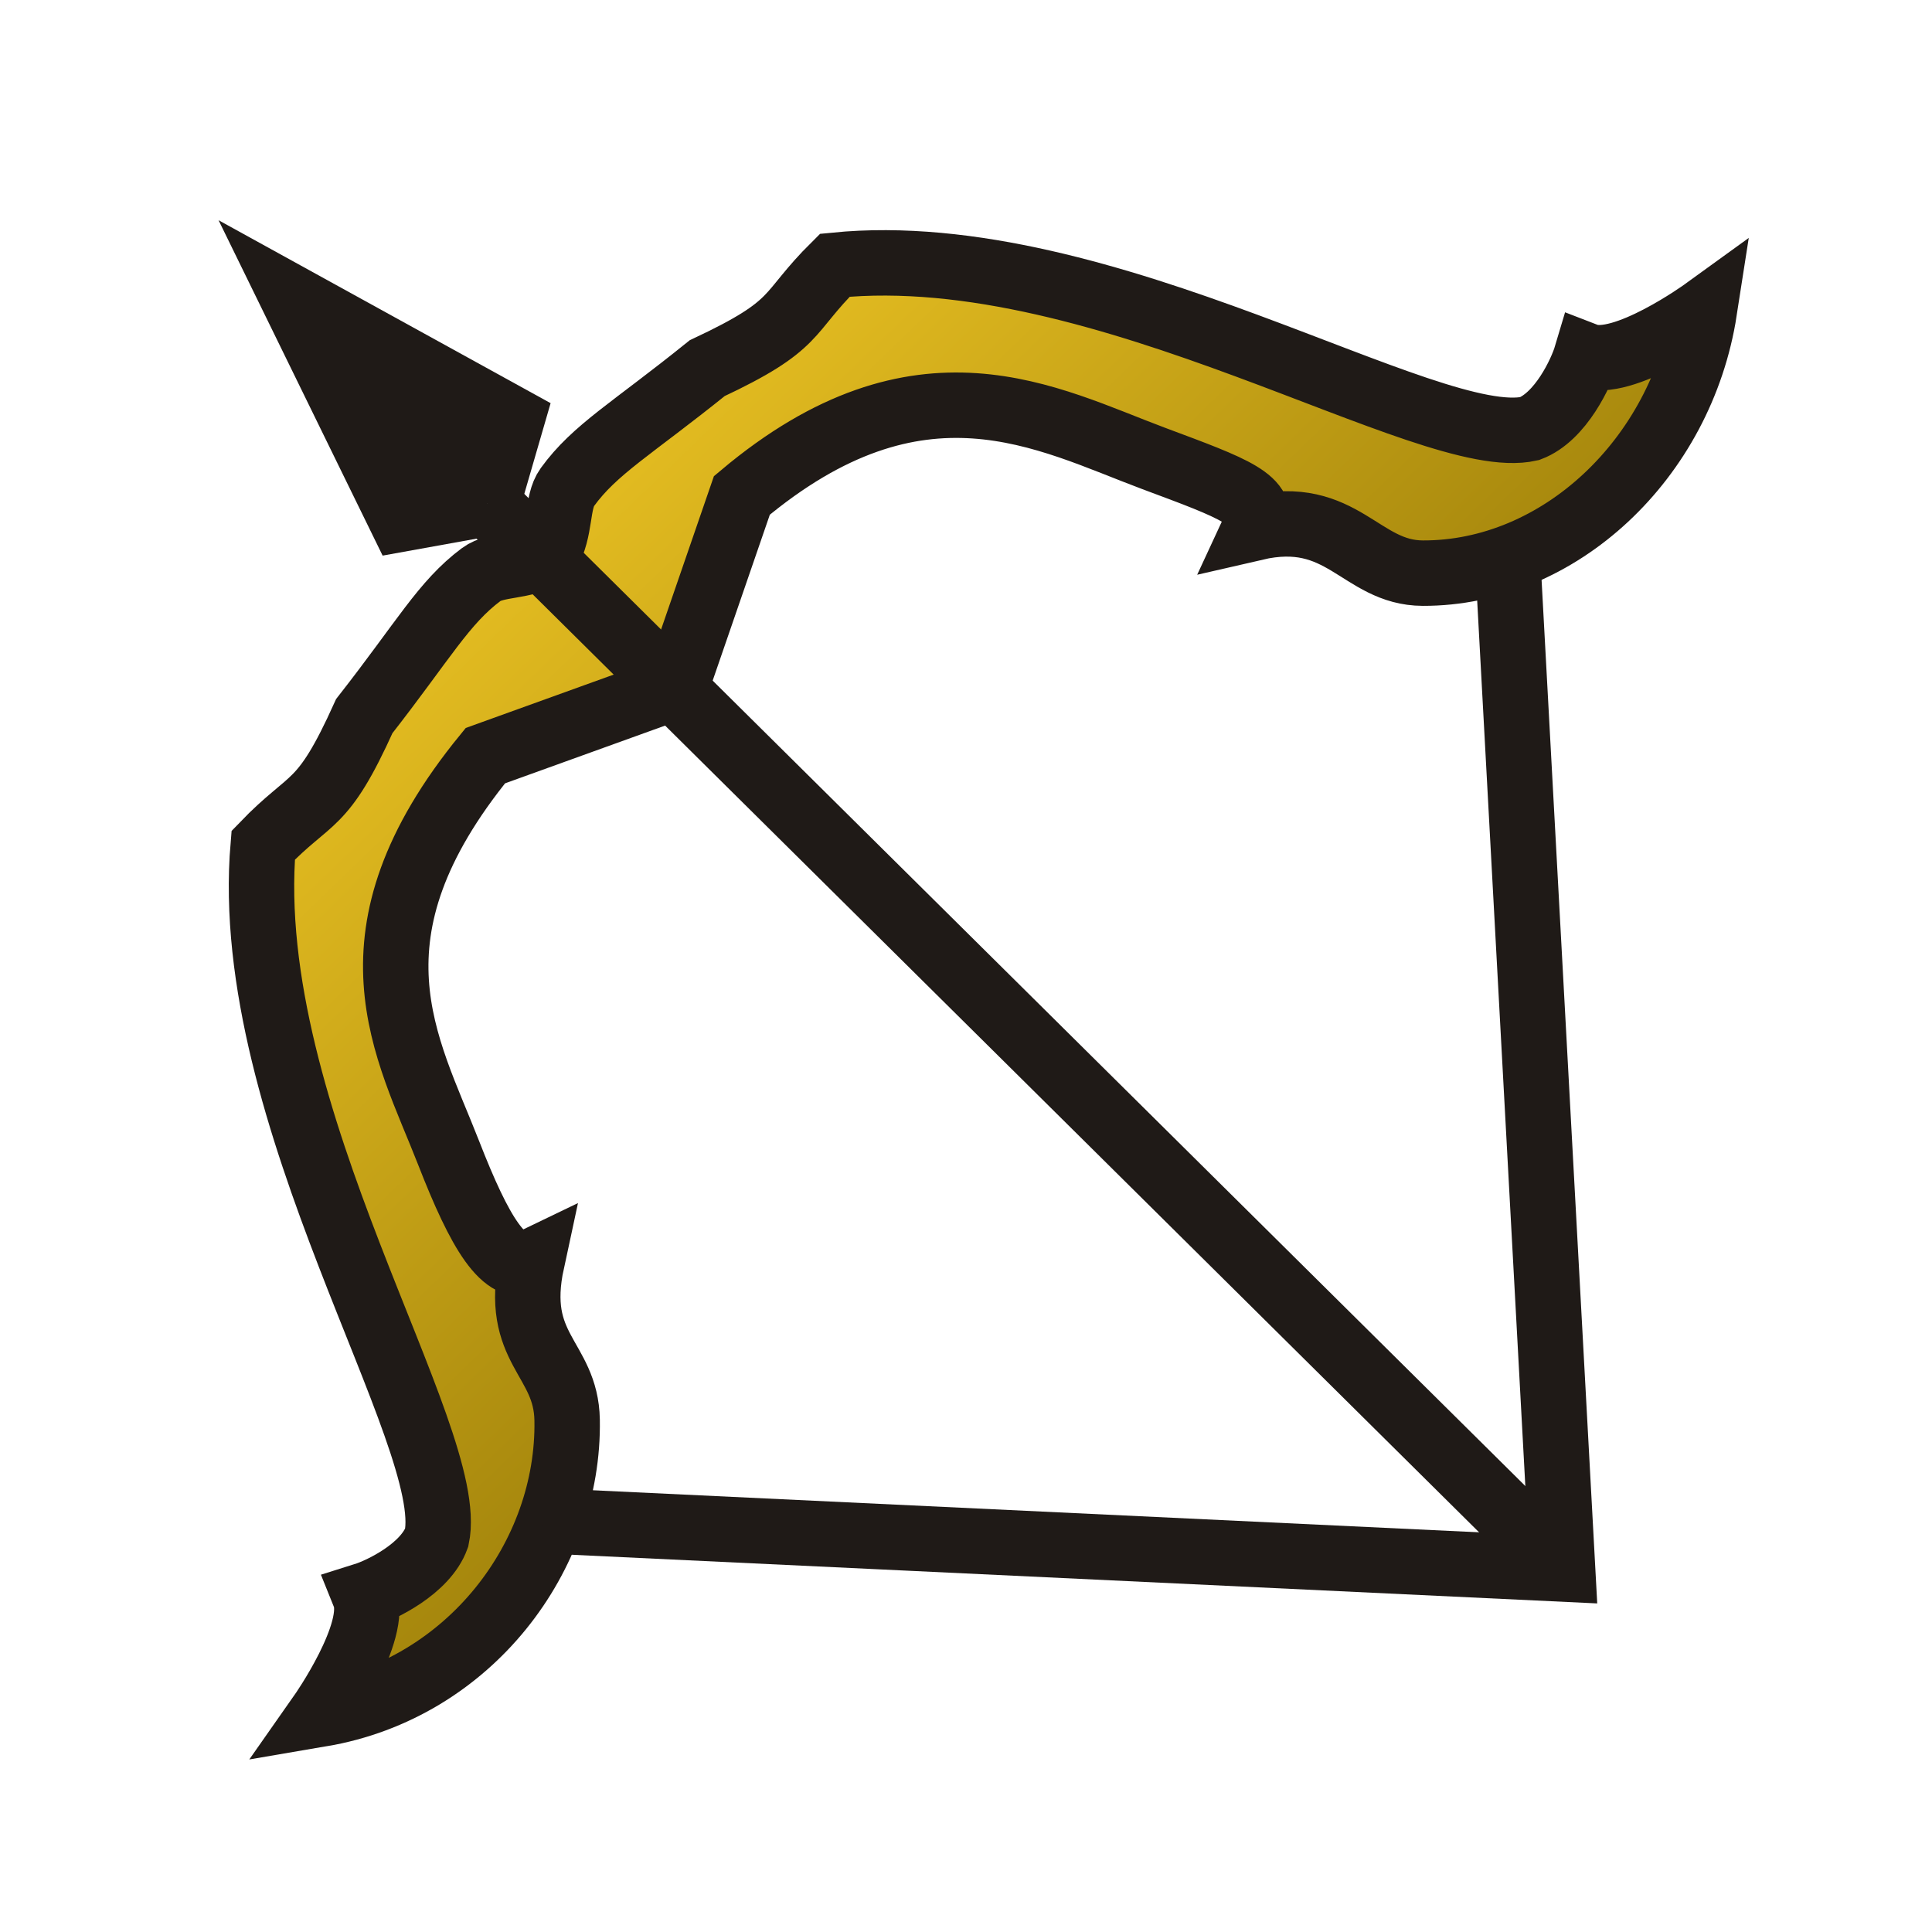
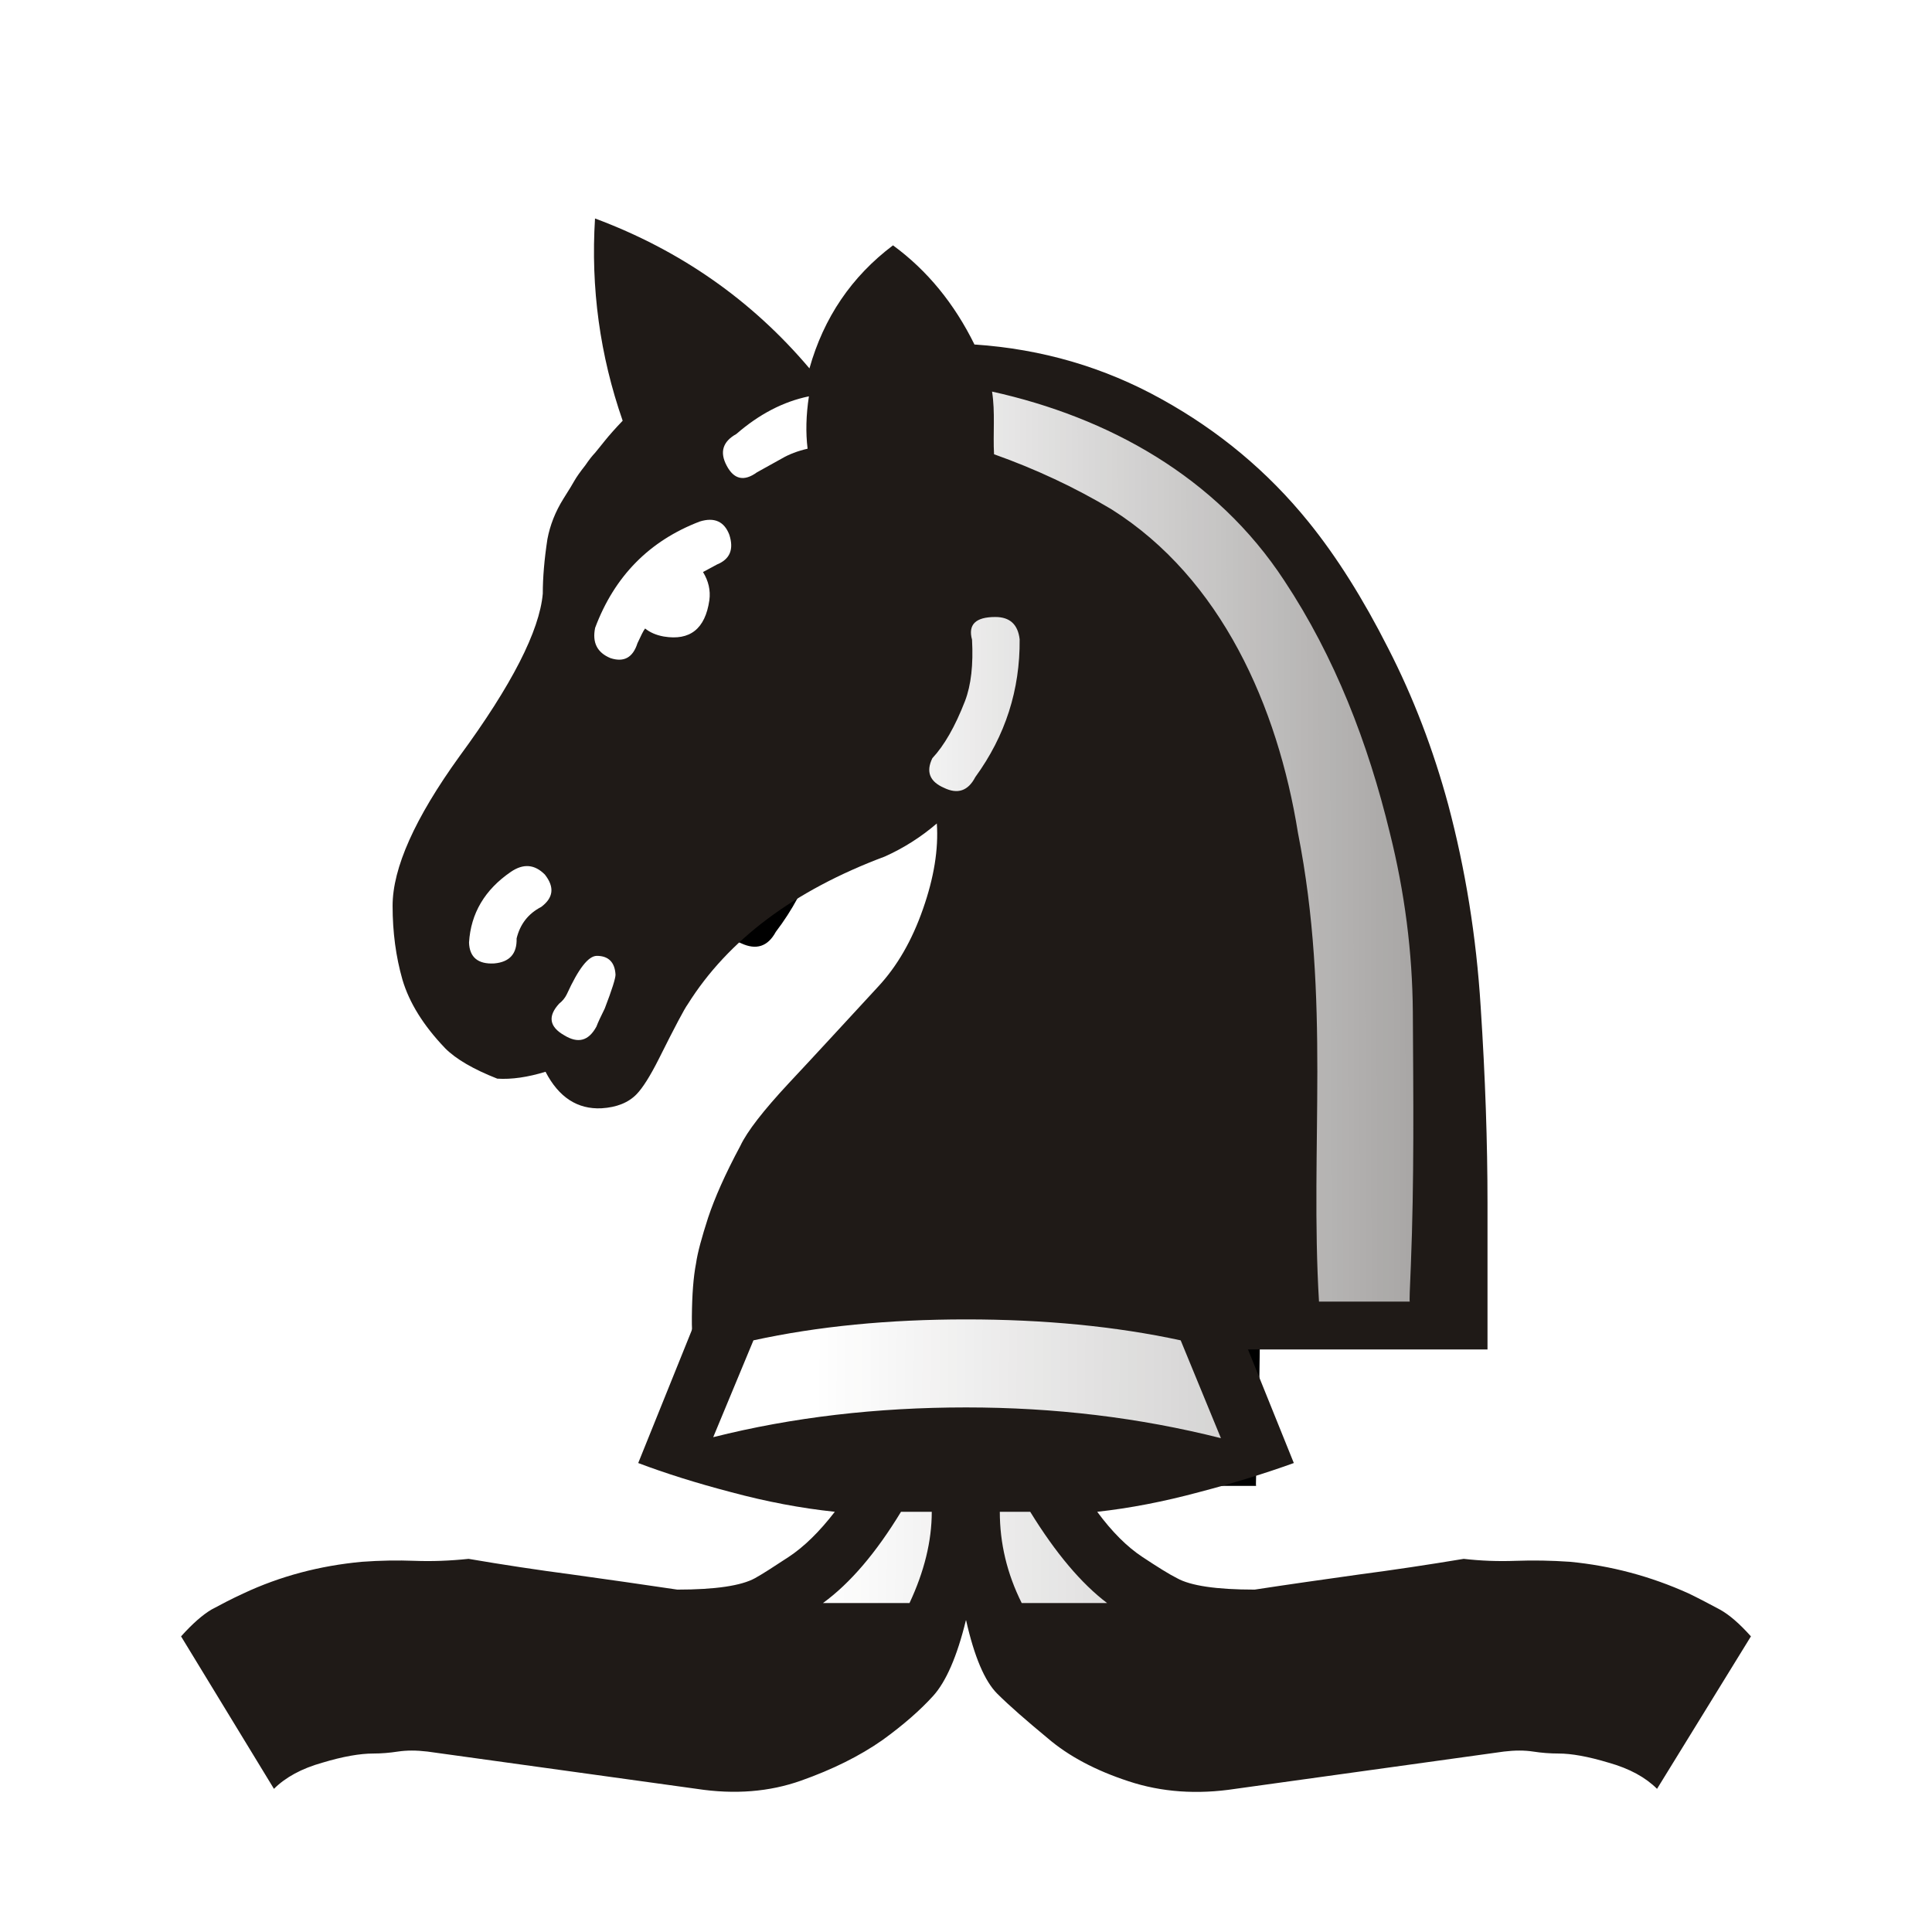
- <svg xmlns="http://www.w3.org/2000/svg" xmlns:xlink="http://www.w3.org/1999/xlink" width="177.17" height="177.17" shape-rendering="geometricPrecision" image-rendering="optimizeQuality" fill-rule="evenodd" clip-rule="evenodd" viewBox="0 0 50 50" version="1.1" id="svg1163">
-   <defs id="defs1157">
-     <linearGradient id="linearGradient6441">
-       <stop id="stop6437" offset="0" style="stop-color:#ffd42a;stop-opacity:1" />
-       <stop id="stop6439" offset="1" style="stop-color:#806600;stop-opacity:1" />
+ <svg xmlns="http://www.w3.org/2000/svg" width="177.17" height="177.17" shape-rendering="geometricPrecision" image-rendering="optimizeQuality" fill-rule="evenodd" clip-rule="evenodd" viewBox="0 0 50 50" version="1.1" id="svg4546">
+   <defs id="defs4540">
+     <linearGradient id="0" x1="21.253" y1="37.592" x2="77.64" y2="37.469" gradientUnits="userSpaceOnUse">
+       <stop stop-color="#fff" id="stop4535" />
+       <stop offset="1" stop-color="#fff" stop-opacity="0" id="stop4537" />
    </linearGradient>
-     <linearGradient id="0" x1="21.19" y1="37.552" x2="77.74" y2="37.429" gradientUnits="userSpaceOnUse">
-       <stop stop-color="#fff" id="stop1152" />
-       <stop offset="1" stop-color="#fff" stop-opacity="0" id="stop1154" />
+     <clipPath clipPathUnits="userSpaceOnUse" id="clipPath5181">
+       <rect style="opacity:1;fill:#d40000;fill-opacity:1;stroke:#d40000;stroke-width:0.367;stroke-linecap:square;stroke-linejoin:miter;stroke-miterlimit:4;stroke-dasharray:none;stroke-opacity:1;paint-order:normal" id="rect5183" width="36.404" height="20.824" x="6.257" y="-0.767" clip-path="none" />
+     </clipPath>
+     <linearGradient id="0-9" x1="21.19" y1="37.552" x2="77.74" y2="37.429" gradientUnits="userSpaceOnUse">
+       <stop stop-color="#fff" id="stop4569" />
+       <stop offset="1" stop-color="#fff" stop-opacity="0" id="stop4571" />
    </linearGradient>
-     <linearGradient xlink:href="#linearGradient6441" id="linearGradient7051" x1="-24.988" y1="37.567" x2="-77.532" y2="4.338" gradientUnits="userSpaceOnUse" />
+     <clipPath clipPathUnits="userSpaceOnUse" id="clipPath5814">
+       <rect style="opacity:1;fill:#d40000;fill-opacity:1;stroke:#d40000;stroke-width:0.367;stroke-linecap:square;stroke-linejoin:miter;stroke-miterlimit:4;stroke-dasharray:none;stroke-opacity:1;paint-order:normal" id="rect5816" width="44.703" height="20.339" x="2.436" y="28.602" />
+     </clipPath>
+     <linearGradient id="0-90" x1="21.09" y1="37.1" x2="77.67" y2="37.469" gradientUnits="userSpaceOnUse">
+       <stop stop-color="#fff" id="stop5246" />
+       <stop offset="1" stop-color="#fff" stop-opacity="0" id="stop5248" />
+     </linearGradient>
+     <clipPath clipPathUnits="userSpaceOnUse" id="clipPath5854">
+       <rect style="opacity:1;fill:#d40000;fill-opacity:1;stroke:#d40000;stroke-width:0.335;stroke-linecap:square;stroke-linejoin:miter;stroke-miterlimit:4;stroke-dasharray:none;stroke-opacity:1;paint-order:normal" id="rect5856" width="44.703" height="16.956" x="2.436" y="31.985" />
+     </clipPath>
+     <linearGradient id="0-4" x1="21.09" y1="37.1" x2="77.67" y2="37.469" gradientUnits="userSpaceOnUse">
+       <stop stop-color="#fff" id="stop5246-9" />
+       <stop offset="1" stop-color="#fff" stop-opacity="0" id="stop5248-5" />
+     </linearGradient>
+     <linearGradient gradientTransform="matrix(0.8627342,0,0,0.8627342,1.424805,-2.509878)" id="0-6" x1="21.253" y1="37.592" x2="77.64" y2="37.469" gradientUnits="userSpaceOnUse">
+       <stop stop-color="#fff" id="stop5894" />
+       <stop offset="1" stop-color="#fff" stop-opacity="0" id="stop5896" />
+     </linearGradient>
+     <clipPath clipPathUnits="userSpaceOnUse" id="clipPath2016">
+       <rect style="opacity:1;fill:#d40000;fill-opacity:1;stroke:#000000;stroke-width:0.198;stroke-linecap:square;stroke-linejoin:miter;stroke-miterlimit:4;stroke-dasharray:none;stroke-opacity:1;paint-order:normal" id="rect2018" width="44.068" height="15.042" x="3.602" y="33.686" />
+     </clipPath>
  </defs>
-   <g id="g7037">
-     <g id="g7043" transform="matrix(-0.6083754,-0.1491801,0.1491801,-0.6083754,-12.41448,26.31525)" style="stroke-width:2.703;stroke-miterlimit:4;stroke-dasharray:none">
-       <path style="fill:url(#linearGradient7051);fill-opacity:1;stroke:#1f1a17;stroke-width:2.703;stroke-linecap:butt;stroke-linejoin:miter;stroke-miterlimit:4;stroke-dasharray:none;stroke-opacity:1" d="m -43.124,24.608 6.969,-4.633 c 4.132,-8.681 0.279,-12.437 -2.433,-16.299 -2.04,-2.905 -3.444,-4.338 -4.411,-3.542 -0.103,-3.721 -2.314,-3.514 -2.974,-6.013 -1.433,-5.433 1.274,-11.746 6.979,-14.219 0,0 -1.512,3.883 -0.572,5.191 -0.611,0.37 -2.185,1.657 -2.33,3.025 0.131,4.257 12.039,14.994 13.774,26.077 -1.458,2.515 -2.008,1.983 -2.785,6.176 -1.643,3.647 -2.069,5.336 -3.301,6.833 -0.489,0.594 -1.648,0.684 -2.452,1.486 -0.324,1.089 0.148,2.151 -0.142,2.864 -0.731,1.796 -2.015,2.973 -4.442,6.153 -3.319,2.678 -2.59,2.908 -4.109,5.386 -10.575,3.743 -25.683,-1.627 -29.49,0.282 -1.134,0.778 -1.518,2.774 -1.553,3.488 -1.598,-0.205 -4.294,2.972 -4.294,2.972 -0.537,-6.195 3.253,-11.99 8.714,-13.312 2.512,-0.608 3.857,1.846 7.18,0.168 -0.241,1.229 1.211,1.372 4.737,1.785 4.687,0.55 10.5,2.229 16.172,-5.534 z" id="path7011" />
-       <path style="fill:none;stroke:#1f1a17;stroke-width:2.703;stroke-linecap:butt;stroke-linejoin:miter;stroke-miterlimit:4;stroke-dasharray:none;stroke-opacity:1" d="m -45.996,-10.154 -41.388,8.091 12.129,39.946" id="path7026" />
-       <path style="fill:none;stroke:#1f1a17;stroke-width:2.703;stroke-linecap:butt;stroke-linejoin:miter;stroke-miterlimit:4;stroke-dasharray:none;stroke-opacity:1" d="M -87.384,-2.063 -33.757,30.116" id="path7028" />
-       <path style="fill:#1f1a17;fill-opacity:1;stroke:#1f1a17;stroke-width:2.703;stroke-linecap:butt;stroke-linejoin:miter;stroke-miterlimit:4;stroke-dasharray:none;stroke-opacity:1" d="m -33.757,30.116 -0.152,3.622 9.951,2.68 -6.489,-7.776 -3.309,1.474" id="path7030" />
+   <g id="g5223" transform="matrix(0.8627342,0,0,0.8627342,-5.433077,-1.627545)">
+     <g id="g5227" transform="matrix(0.8590506,0,0,0.8590506,7.060582,8.066086)">
+       <path style="fill-opacity:1" d="m 26.202,25.347 c 1.16,-1.524 1.727,-3.217 1.71,-5.08 -0.068,-0.55 -0.381,-0.821 -0.94,-0.821 -0.762,0 -1.058,0.279 -0.898,0.838 0.051,0.914 -0.034,1.668 -0.271,2.261 -0.381,0.94 -0.804,1.642 -1.261,2.108 -0.254,0.5 -0.102,0.864 0.449,1.092 0.525,0.245 0.931,0.119 1.211,-0.398 m 16.773,19.345 c -0.017,0 0,-0.449 0.042,-1.346 0.131,-3.107 0.095,-6.221 0.076,-9.33 -0.017,-2.21 -0.313,-4.411 -0.889,-6.613 -0.84,-3.31 -2.124,-6.485 -4.072,-9.296 -2.634,-3.845 -6.814,-6.03 -11.286,-6.976 0.126,0.766 0.033,1.54 0.076,2.311 1.6,0.542 3.116,1.219 4.538,2.032 4.241,2.554 6.414,7.275 7.197,11.93 1.272,6.154 0.453,11.557 0.813,17.289 h 3.505" id="path4544" />
+     </g>
+   </g>
+   <g id="g2074">
+     <g transform="matrix(0.7769035,0,0,0.8133767,6.572664,4.364131)" id="g2055">
+       <path style="fill:#1f1a17;stroke-width:0.863" d="m 24.011,5.596 c 2.242,0.146 4.314,0.723 6.231,1.743 1.907,1.008 3.535,2.308 4.88,3.894 0.942,1.11 1.826,2.454 2.659,4.025 0.84,1.563 1.505,3.228 2.002,4.981 0.569,2.046 0.935,4.185 1.081,6.435 0.154,2.242 0.227,4.322 0.227,6.238 v 4.66 c 0,0 -1.11,0 -3.331,0 -2.213,0 -5.091,0 -8.636,0 H 14.77 c -0.131,0 -0.19,-0.35 -0.183,-1.045 0.007,-0.701 0.051,-1.264 0.139,-1.694 0.051,-0.343 0.19,-0.826 0.402,-1.454 0.219,-0.628 0.569,-1.388 1.074,-2.286 0.226,-0.46 0.767,-1.125 1.622,-2.002 0.862,-0.877 1.841,-1.899 2.958,-3.053 0.643,-0.657 1.14,-1.483 1.505,-2.484 0.365,-0.993 0.519,-1.899 0.46,-2.718 -0.526,0.431 -1.103,0.782 -1.734,1.052 -3.024,1.081 -5.22,2.651 -6.566,4.704 -0.103,0.131 -0.424,0.708 -0.965,1.743 -0.285,0.541 -0.533,0.913 -0.731,1.11 -0.27,0.27 -0.665,0.424 -1.176,0.453 C 10.779,29.933 10.157,29.554 9.712,28.736 9.113,28.911 8.58,28.984 8.105,28.955 7.309,28.656 6.731,28.334 6.371,27.99 5.64,27.26 5.173,26.537 4.946,25.806 4.727,25.075 4.618,24.294 4.618,23.454 c 0,-1.198 0.738,-2.783 2.228,-4.755 1.743,-2.265 2.666,-3.995 2.775,-5.176 0,-0.512 0.051,-1.089 0.154,-1.734 0.088,-0.446 0.263,-0.871 0.533,-1.285 0.19,-0.285 0.314,-0.482 0.373,-0.584 0.066,-0.11 0.183,-0.27 0.358,-0.482 0.124,-0.175 0.234,-0.307 0.322,-0.394 0.08,-0.095 0.19,-0.219 0.322,-0.38 0.154,-0.183 0.35,-0.394 0.599,-0.643 -0.759,-2.082 -1.066,-4.229 -0.921,-6.435 2.834,1.008 5.22,2.597 7.143,4.77 0.475,-1.614 1.403,-2.922 2.783,-3.915 1.14,0.796 2.046,1.856 2.718,3.163" id="path5901" />
+       <path style="fill:url(#0-6);stroke-width:0.863" d="m 14.959,12.835 c 0.314,-0.16 0.468,-0.241 0.468,-0.241 0.431,-0.168 0.563,-0.482 0.409,-0.942 -0.168,-0.424 -0.497,-0.569 -0.986,-0.424 -1.68,0.613 -2.842,1.743 -3.485,3.382 -0.102,0.468 0.066,0.789 0.512,0.965 0.445,0.139 0.745,-0.015 0.898,-0.475 0.117,-0.241 0.198,-0.402 0.255,-0.468 0.16,0.124 0.365,0.211 0.621,0.255 0.871,0.139 1.38,-0.241 1.519,-1.154 0.044,-0.314 -0.029,-0.613 -0.212,-0.898 m -3.55,14.463 c 0.051,-0.131 0.146,-0.322 0.278,-0.577 0.241,-0.599 0.358,-0.957 0.358,-1.074 -0.022,-0.394 -0.234,-0.599 -0.621,-0.599 -0.285,0 -0.613,0.409 -1.001,1.22 -0.059,0.117 -0.146,0.219 -0.255,0.299 -0.387,0.402 -0.329,0.738 0.168,1.008 0.46,0.27 0.811,0.183 1.074,-0.278 m 12.622,-7.94 c 1.001,-1.315 1.49,-2.775 1.475,-4.383 -0.059,-0.475 -0.329,-0.708 -0.811,-0.708 -0.657,0 -0.913,0.241 -0.775,0.723 0.044,0.789 -0.029,1.439 -0.234,1.951 -0.329,0.811 -0.694,1.417 -1.088,1.819 -0.219,0.431 -0.088,0.745 0.387,0.942 0.453,0.211 0.803,0.103 1.045,-0.343 M 18.442,8.91 c -0.066,-0.512 -0.051,-1.066 0.044,-1.665 -0.855,0.168 -1.658,0.569 -2.417,1.198 -0.453,0.241 -0.563,0.577 -0.322,1.008 0.241,0.438 0.577,0.512 1.008,0.212 0.299,-0.16 0.577,-0.307 0.826,-0.438 0.248,-0.139 0.533,-0.241 0.862,-0.314 m 20.059,27.136 c -0.015,0 0,-0.387 0.036,-1.161 0.113,-2.681 0.082,-5.367 0.066,-8.049 -0.015,-1.907 -0.27,-3.806 -0.767,-5.705 -0.725,-2.856 -1.832,-5.595 -3.513,-8.02 -2.272,-3.317 -5.879,-5.202 -9.737,-6.018 0.109,0.661 0.028,1.329 0.066,1.994 1.38,0.468 2.688,1.052 3.915,1.753 3.659,2.203 5.534,6.276 6.209,10.292 1.097,5.309 0.391,9.971 0.701,14.916 h 3.024 M 9.567,23.492 c 0.409,-0.292 0.453,-0.628 0.124,-1.03 -0.343,-0.329 -0.716,-0.358 -1.132,-0.088 -0.871,0.569 -1.336,1.322 -1.395,2.25 0.015,0.468 0.299,0.694 0.84,0.665 0.512,-0.044 0.76,-0.307 0.745,-0.796 0.116,-0.453 0.387,-0.789 0.818,-1.001" id="path5903" />
+     </g>
+     <g clip-path="url(#clipPath2016)" id="g2014" transform="translate(-0.00299985,-0.2259529)">
+       <path d="m 25,42.16 c -0.229,0.94 -0.517,1.592 -0.847,1.956 -0.33,0.364 -0.762,0.745 -1.312,1.143 -0.593,0.415 -1.295,0.762 -2.108,1.05 -0.813,0.288 -1.71,0.364 -2.701,0.212 l -6.968,-0.965 c -0.288,-0.034 -0.533,-0.034 -0.762,0 -0.22,0.034 -0.432,0.051 -0.635,0.051 -0.347,0 -0.787,0.076 -1.321,0.237 -0.542,0.152 -0.957,0.381 -1.253,0.677 L 4.689,42.575 c 0.296,-0.33 0.559,-0.559 0.787,-0.694 0.237,-0.127 0.508,-0.271 0.821,-0.415 0.957,-0.449 1.981,-0.72 3.073,-0.821 0.466,-0.034 0.923,-0.042 1.363,-0.025 0.449,0.017 0.914,0 1.397,-0.051 0.889,0.152 1.786,0.288 2.684,0.406 0.906,0.127 1.812,0.254 2.718,0.39 0.991,0 1.66,-0.102 2.01,-0.296 0.186,-0.102 0.474,-0.288 0.872,-0.55 0.398,-0.262 0.796,-0.652 1.194,-1.168 -0.881,-0.093 -1.77,-0.262 -2.684,-0.508 -0.906,-0.237 -1.71,-0.491 -2.404,-0.754 l 2.582,-6.401 c -1.295,-0.745 -2.193,-1.338 -2.709,-1.795 -0.508,-0.457 -0.914,-0.982 -1.211,-1.575 -0.432,-0.762 -0.711,-1.499 -0.83,-2.21 -0.127,-0.711 -0.178,-1.346 -0.161,-1.913 0.017,-0.991 0.245,-2.083 0.703,-3.285 0.457,-1.194 1.312,-2.269 2.565,-3.209 1.041,-0.796 2.066,-1.617 3.057,-2.455 0.991,-0.847 1.973,-1.829 2.946,-2.955 -1.219,-0.627 -1.829,-1.626 -1.829,-2.997 0,-0.931 0.322,-1.719 0.974,-2.388 0.652,-0.66 1.456,-0.991 2.396,-0.991 0.923,0 1.719,0.33 2.379,0.991 0.66,0.669 0.991,1.456 0.991,2.388 0,1.355 -0.61,2.354 -1.829,2.997 0.957,1.126 1.93,2.108 2.913,2.955 0.982,0.838 2.02,1.659 3.09,2.455 1.236,0.94 2.083,2.01 2.523,3.209 0.449,1.202 0.694,2.295 0.72,3.285 0,0.567 -0.051,1.202 -0.169,1.913 -0.118,0.711 -0.381,1.448 -0.796,2.21 -0.33,0.593 -0.745,1.118 -1.253,1.575 -0.5,0.457 -1.389,1.05 -2.667,1.795 l 2.582,6.401 c -0.728,0.263 -1.549,0.517 -2.455,0.754 -0.914,0.246 -1.787,0.415 -2.633,0.508 0.381,0.517 0.771,0.906 1.168,1.168 0.398,0.263 0.694,0.449 0.897,0.55 0.347,0.195 1.016,0.296 2.01,0.296 0.889,-0.136 1.787,-0.263 2.692,-0.39 0.898,-0.118 1.803,-0.254 2.718,-0.406 0.44,0.051 0.889,0.068 1.346,0.051 0.457,-0.017 0.923,-0.008 1.406,0.025 1.058,0.102 2.083,0.373 3.073,0.821 0.296,0.144 0.567,0.288 0.804,0.415 0.245,0.135 0.508,0.364 0.804,0.694 l -2.43,3.946 c -0.296,-0.296 -0.711,-0.525 -1.253,-0.677 -0.533,-0.161 -0.965,-0.237 -1.295,-0.237 -0.22,0 -0.44,-0.017 -0.66,-0.051 -0.22,-0.034 -0.474,-0.034 -0.754,0 l -6.951,0.965 c -0.991,0.152 -1.913,0.085 -2.76,-0.195 -0.855,-0.279 -1.558,-0.652 -2.1,-1.118 C 26.572,44.759 26.132,44.378 25.81,44.057 25.488,43.735 25.217,43.1 25.006,42.16" id="path1452" style="fill:#1f1a17" />
+       <path d="m 24.09,23.705 v 2.108 c 0,0.61 0.305,0.914 0.914,0.914 0.61,0 0.914,-0.305 0.914,-0.914 v -2.134 h 2.235 c 0.576,0 0.872,-0.296 0.872,-0.897 0,-0.593 -0.296,-0.889 -0.872,-0.889 h -2.235 v -2.235 c 0,-0.61 -0.305,-0.914 -0.914,-0.914 -0.61,0 -0.914,0.305 -0.914,0.914 v 2.235 h -2.184 c -0.584,0 -0.872,0.296 -0.872,0.889 0,0.601 0.288,0.897 0.872,0.897 l 2.184,0.025 m 7.51,13.741 -1.041,-2.531 c -1.685,-0.364 -3.539,-0.542 -5.554,-0.542 -1.998,0 -3.835,0.178 -5.503,0.542 l -1.041,2.506 c 2.049,-0.516 4.233,-0.77 6.545,-0.77 2.286,0 4.479,0.262 6.596,0.796 m -2.083,-5.114 -0.72,-1.736 v -0.669 c -1.253,-0.178 -2.523,-0.271 -3.793,-0.271 -1.236,0 -2.498,0.093 -3.768,0.271 l -0.025,0.669 -0.669,1.736 c 1.405,-0.246 2.887,-0.373 4.462,-0.373 1.592,0 3.09,0.127 4.513,0.373 m -0.864,9.381 c -0.66,-0.499 -1.329,-1.287 -1.99,-2.362 h -0.787 c 0,0.813 0.186,1.6 0.567,2.362 h 2.21 m -5.114,0 c 0.381,-0.813 0.576,-1.6 0.576,-2.362 h -0.796 c -0.643,1.058 -1.312,1.846 -2.02,2.362 h 2.235" id="path1454" style="fill:url(#0-90)" />
    </g>
  </g>
</svg>
